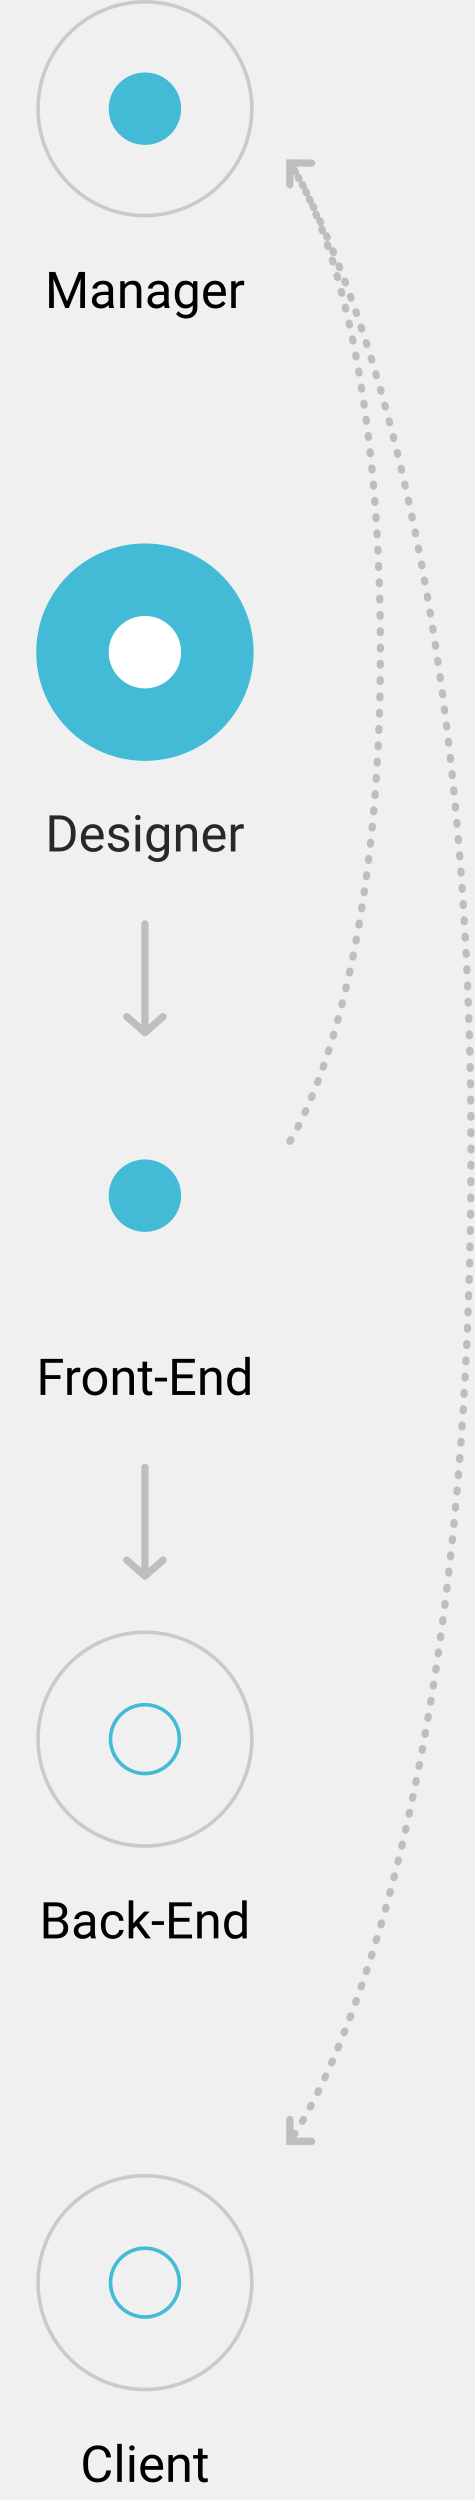
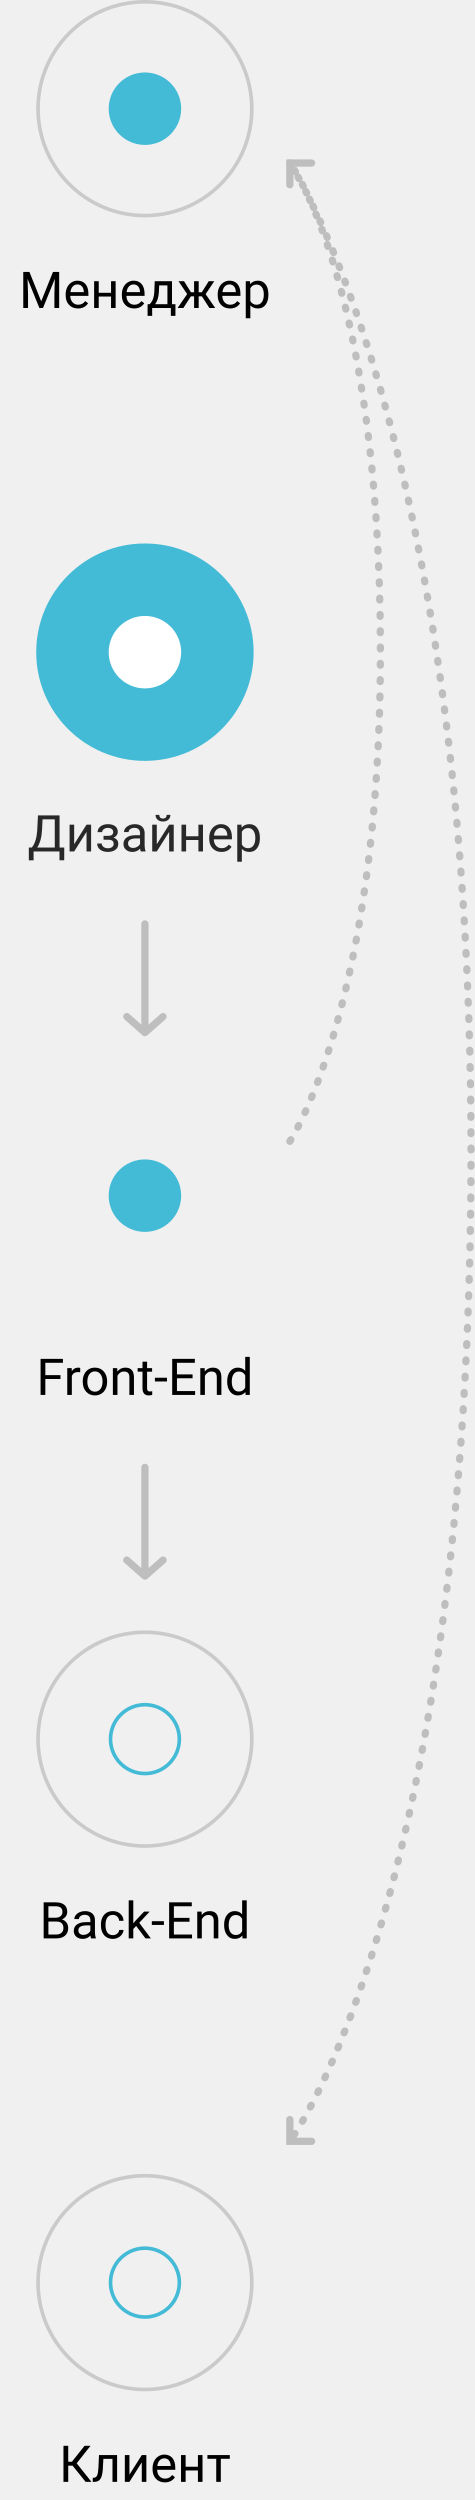
<svg xmlns="http://www.w3.org/2000/svg" width="131" height="690" viewBox="0 0 131 690" fill="none">
  <circle cx="40" cy="630" r="29.5" stroke="#CACACA" />
  <circle cx="40" cy="630" r="9.5" stroke="#43BAD6" />
-   <path d="M30.648 681.842C30.525 682.895 30.136 683.708 29.48 684.282C28.828 684.852 27.96 685.137 26.875 685.137C25.699 685.137 24.756 684.715 24.045 683.872C23.338 683.029 22.985 681.901 22.985 680.488V679.531C22.985 678.606 23.149 677.793 23.477 677.091C23.81 676.389 24.28 675.851 24.886 675.478C25.492 675.099 26.194 674.91 26.991 674.91C28.049 674.91 28.896 675.206 29.534 675.799C30.172 676.387 30.544 677.202 30.648 678.246H29.329C29.215 677.453 28.967 676.879 28.584 676.523C28.206 676.168 27.675 675.99 26.991 675.99C26.153 675.99 25.494 676.3 25.016 676.92C24.542 677.54 24.305 678.422 24.305 679.565V680.529C24.305 681.609 24.53 682.468 24.981 683.106C25.433 683.744 26.064 684.063 26.875 684.063C27.604 684.063 28.162 683.899 28.55 683.571C28.942 683.239 29.201 682.662 29.329 681.842H30.648ZM33.622 685H32.357V674.5H33.622V685ZM37.026 685H35.762V677.604H37.026V685ZM35.659 675.642C35.659 675.437 35.721 675.263 35.844 675.122C35.971 674.981 36.158 674.91 36.404 674.91C36.65 674.91 36.837 674.981 36.965 675.122C37.092 675.263 37.156 675.437 37.156 675.642C37.156 675.847 37.092 676.018 36.965 676.154C36.837 676.291 36.65 676.359 36.404 676.359C36.158 676.359 35.971 676.291 35.844 676.154C35.721 676.018 35.659 675.847 35.659 675.642ZM42.126 685.137C41.123 685.137 40.308 684.809 39.679 684.152C39.05 683.492 38.735 682.61 38.735 681.507V681.274C38.735 680.541 38.874 679.887 39.152 679.312C39.435 678.734 39.827 678.283 40.328 677.959C40.834 677.631 41.381 677.467 41.969 677.467C42.93 677.467 43.678 677.784 44.211 678.417C44.744 679.05 45.011 679.957 45.011 681.138V681.664H40C40.018 682.393 40.23 682.983 40.636 683.435C41.046 683.881 41.565 684.104 42.194 684.104C42.641 684.104 43.019 684.013 43.329 683.831C43.639 683.649 43.91 683.407 44.143 683.106L44.915 683.708C44.295 684.66 43.366 685.137 42.126 685.137ZM41.969 678.506C41.458 678.506 41.03 678.693 40.684 679.066C40.337 679.436 40.123 679.955 40.041 680.625H43.746V680.529C43.71 679.887 43.536 679.39 43.227 679.039C42.917 678.684 42.497 678.506 41.969 678.506ZM47.677 677.604L47.718 678.533C48.283 677.822 49.021 677.467 49.933 677.467C51.496 677.467 52.284 678.349 52.298 680.112V685H51.033V680.105C51.029 679.572 50.906 679.178 50.664 678.923C50.427 678.668 50.056 678.54 49.55 678.54C49.14 678.54 48.78 678.649 48.47 678.868C48.16 679.087 47.918 679.374 47.745 679.729V685H46.48V677.604H47.677ZM55.921 675.812V677.604H57.302V678.581H55.921V683.168C55.921 683.464 55.982 683.688 56.105 683.838C56.228 683.984 56.438 684.057 56.734 684.057C56.88 684.057 57.081 684.029 57.336 683.975V685C57.003 685.091 56.68 685.137 56.365 685.137C55.8 685.137 55.374 684.966 55.087 684.624C54.8 684.282 54.656 683.797 54.656 683.168V678.581H53.31V677.604H54.656V675.812H55.921Z" fill="black" />
-   <path d="M13.661 235V225.047H16.471C17.337 225.047 18.102 225.238 18.768 225.621C19.433 226.004 19.946 226.549 20.306 227.255C20.67 227.961 20.855 228.772 20.859 229.688V230.324C20.859 231.263 20.677 232.086 20.312 232.792C19.953 233.498 19.435 234.041 18.761 234.419C18.091 234.797 17.309 234.991 16.416 235H13.661ZM14.974 226.127V233.927H16.355C17.366 233.927 18.152 233.612 18.713 232.983C19.278 232.354 19.561 231.459 19.561 230.297V229.716C19.561 228.586 19.294 227.708 18.761 227.084C18.232 226.455 17.48 226.136 16.505 226.127H14.974ZM25.72 235.137C24.717 235.137 23.901 234.809 23.273 234.152C22.644 233.492 22.329 232.61 22.329 231.507V231.274C22.329 230.541 22.468 229.887 22.746 229.312C23.029 228.734 23.421 228.283 23.922 227.959C24.428 227.631 24.975 227.467 25.562 227.467C26.524 227.467 27.271 227.784 27.805 228.417C28.338 229.05 28.605 229.957 28.605 231.138V231.664H23.594C23.612 232.393 23.824 232.983 24.23 233.435C24.64 233.881 25.159 234.104 25.788 234.104C26.235 234.104 26.613 234.013 26.923 233.831C27.233 233.649 27.504 233.407 27.736 233.106L28.509 233.708C27.889 234.66 26.959 235.137 25.72 235.137ZM25.562 228.506C25.052 228.506 24.624 228.693 24.277 229.066C23.931 229.436 23.717 229.955 23.635 230.625H27.34V230.529C27.303 229.887 27.13 229.39 26.82 229.039C26.51 228.684 26.091 228.506 25.562 228.506ZM34.381 233.038C34.381 232.696 34.251 232.432 33.991 232.245C33.736 232.054 33.287 231.89 32.645 231.753C32.007 231.616 31.498 231.452 31.12 231.261C30.746 231.069 30.468 230.841 30.286 230.577C30.108 230.313 30.02 229.998 30.02 229.634C30.02 229.028 30.275 228.515 30.785 228.096C31.3 227.676 31.956 227.467 32.754 227.467C33.592 227.467 34.272 227.683 34.791 228.116C35.315 228.549 35.577 229.103 35.577 229.777H34.306C34.306 229.431 34.158 229.132 33.861 228.882C33.57 228.631 33.2 228.506 32.754 228.506C32.294 228.506 31.934 228.606 31.674 228.807C31.414 229.007 31.284 229.269 31.284 229.593C31.284 229.898 31.405 230.128 31.646 230.283C31.888 230.438 32.323 230.586 32.952 230.728C33.586 230.869 34.098 231.037 34.49 231.233C34.882 231.429 35.172 231.666 35.358 231.944C35.55 232.218 35.645 232.553 35.645 232.949C35.645 233.61 35.381 234.141 34.852 234.542C34.324 234.938 33.638 235.137 32.795 235.137C32.203 235.137 31.678 235.032 31.223 234.822C30.767 234.613 30.409 234.321 30.149 233.947C29.894 233.569 29.767 233.161 29.767 232.724H31.031C31.054 233.147 31.223 233.485 31.537 233.735C31.856 233.981 32.275 234.104 32.795 234.104C33.273 234.104 33.656 234.009 33.943 233.817C34.235 233.621 34.381 233.362 34.381 233.038ZM38.667 235H37.402V227.604H38.667V235ZM37.3 225.642C37.3 225.437 37.361 225.263 37.484 225.122C37.612 224.981 37.799 224.91 38.045 224.91C38.291 224.91 38.478 224.981 38.605 225.122C38.733 225.263 38.797 225.437 38.797 225.642C38.797 225.847 38.733 226.018 38.605 226.154C38.478 226.291 38.291 226.359 38.045 226.359C37.799 226.359 37.612 226.291 37.484 226.154C37.361 226.018 37.3 225.847 37.3 225.642ZM40.397 231.24C40.397 230.087 40.663 229.171 41.196 228.492C41.73 227.809 42.436 227.467 43.315 227.467C44.218 227.467 44.922 227.786 45.428 228.424L45.489 227.604H46.645V234.822C46.645 235.779 46.36 236.534 45.79 237.085C45.225 237.636 44.464 237.912 43.507 237.912C42.974 237.912 42.452 237.798 41.941 237.57C41.431 237.342 41.041 237.03 40.773 236.634L41.429 235.875C41.971 236.545 42.634 236.88 43.418 236.88C44.033 236.88 44.512 236.707 44.853 236.36C45.2 236.014 45.373 235.526 45.373 234.897V234.262C44.867 234.845 44.177 235.137 43.302 235.137C42.436 235.137 41.734 234.788 41.196 234.091C40.663 233.394 40.397 232.443 40.397 231.24ZM41.668 231.384C41.668 232.218 41.839 232.874 42.181 233.353C42.523 233.826 43.001 234.063 43.616 234.063C44.414 234.063 44.999 233.701 45.373 232.977V229.6C44.986 228.893 44.405 228.54 43.63 228.54C43.015 228.54 42.534 228.779 42.188 229.258C41.841 229.736 41.668 230.445 41.668 231.384ZM49.755 227.604L49.796 228.533C50.361 227.822 51.099 227.467 52.011 227.467C53.574 227.467 54.362 228.349 54.376 230.112V235H53.111V230.105C53.107 229.572 52.984 229.178 52.742 228.923C52.505 228.668 52.134 228.54 51.628 228.54C51.218 228.54 50.858 228.649 50.548 228.868C50.238 229.087 49.996 229.374 49.823 229.729V235H48.559V227.604H49.755ZM59.352 235.137C58.35 235.137 57.534 234.809 56.905 234.152C56.276 233.492 55.962 232.61 55.962 231.507V231.274C55.962 230.541 56.101 229.887 56.379 229.312C56.661 228.734 57.053 228.283 57.555 227.959C58.06 227.631 58.607 227.467 59.195 227.467C60.157 227.467 60.904 227.784 61.438 228.417C61.971 229.05 62.237 229.957 62.237 231.138V231.664H57.227C57.245 232.393 57.457 232.983 57.862 233.435C58.273 233.881 58.792 234.104 59.421 234.104C59.867 234.104 60.246 234.013 60.556 233.831C60.866 233.649 61.137 233.407 61.369 233.106L62.142 233.708C61.522 234.66 60.592 235.137 59.352 235.137ZM59.195 228.506C58.685 228.506 58.257 228.693 57.91 229.066C57.564 229.436 57.35 229.955 57.268 230.625H60.973V230.529C60.936 229.887 60.763 229.39 60.453 229.039C60.143 228.684 59.724 228.506 59.195 228.506ZM67.282 228.738C67.091 228.706 66.883 228.69 66.66 228.69C65.831 228.69 65.268 229.044 64.972 229.75V235H63.707V227.604H64.938L64.958 228.458C65.373 227.797 65.961 227.467 66.722 227.467C66.968 227.467 67.155 227.499 67.282 227.562V228.738Z" fill="#282828" />
+   <path d="M20.039 680.529H18.829V685H17.517V675.047H18.829V679.436H19.855L23.334 675.047H24.968L21.167 679.873L25.248 685H23.642L20.039 680.529ZM32.316 677.604V685H31.045V678.649H28.529L28.379 681.418C28.297 682.689 28.083 683.599 27.736 684.146C27.395 684.692 26.85 684.977 26.102 685H25.597V683.886L25.959 683.858C26.369 683.813 26.663 683.576 26.841 683.147C27.019 682.719 27.133 681.926 27.183 680.769L27.319 677.604H32.316ZM39.132 677.604H40.397V685H39.132V679.606L35.721 685H34.456V677.604H35.721V683.004L39.132 677.604ZM45.496 685.137C44.493 685.137 43.678 684.809 43.049 684.152C42.42 683.492 42.105 682.61 42.105 681.507V681.274C42.105 680.541 42.245 679.887 42.523 679.312C42.805 678.734 43.197 678.283 43.698 677.959C44.204 677.631 44.751 677.467 45.339 677.467C46.3 677.467 47.048 677.784 47.581 678.417C48.114 679.05 48.381 679.957 48.381 681.138V681.664H43.37C43.388 682.393 43.6 682.983 44.006 683.435C44.416 683.881 44.935 684.104 45.565 684.104C46.011 684.104 46.389 684.013 46.699 683.831C47.009 683.649 47.28 683.407 47.513 683.106L48.285 683.708C47.665 684.66 46.736 685.137 45.496 685.137ZM45.339 678.506C44.828 678.506 44.4 678.693 44.054 679.066C43.707 679.436 43.493 679.955 43.411 680.625H47.116V680.529C47.08 679.887 46.907 679.39 46.597 679.039C46.287 678.684 45.867 678.506 45.339 678.506ZM55.894 685H54.629V681.842H51.231V685H49.96V677.604H51.231V680.81H54.629V677.604H55.894V685ZM63.427 678.629H60.945V685H59.681V678.629H57.247V677.604H63.427V678.629Z" fill="black" />
+   <path d="M17.722 237.44H16.416V235H9.272V237.447H7.96L7.953 233.927H8.767C9.195 233.444 9.535 232.797 9.785 231.985C10.04 231.17 10.2 230.276 10.264 229.306L10.482 225.047H16.436V233.927H17.735L17.722 237.44ZM10.264 233.927H15.117V226.127H11.747L11.604 229.053C11.544 230.197 11.392 231.172 11.146 231.979C10.904 232.785 10.61 233.435 10.264 233.927ZM23.881 227.604H25.145V235H23.881V229.606L20.47 235H19.205V227.604H20.47V233.004L23.881 227.604ZM31.243 229.627C31.243 229.281 31.111 229.007 30.847 228.807C30.582 228.602 30.22 228.499 29.76 228.499C29.313 228.499 28.939 228.615 28.639 228.848C28.342 229.08 28.194 229.354 28.194 229.668H26.936C26.936 229.025 27.205 228.499 27.743 228.089C28.281 227.679 28.953 227.474 29.76 227.474C30.626 227.474 31.3 227.66 31.783 228.034C32.266 228.403 32.508 228.932 32.508 229.62C32.508 229.953 32.408 230.258 32.207 230.536C32.007 230.814 31.722 231.035 31.352 231.199C32.214 231.491 32.645 232.065 32.645 232.922C32.645 233.601 32.383 234.139 31.858 234.535C31.334 234.932 30.635 235.13 29.76 235.13C28.908 235.13 28.203 234.923 27.648 234.508C27.096 234.089 26.82 233.523 26.82 232.812H28.078C28.078 233.173 28.238 233.482 28.557 233.742C28.88 233.997 29.281 234.125 29.76 234.125C30.243 234.125 30.633 234.013 30.929 233.79C31.225 233.567 31.373 233.277 31.373 232.922C31.373 232.507 31.248 232.211 30.997 232.033C30.751 231.851 30.366 231.76 29.842 231.76H28.577V230.693H29.951C30.812 230.671 31.243 230.315 31.243 229.627ZM38.852 235C38.779 234.854 38.719 234.594 38.674 234.221C38.086 234.831 37.384 235.137 36.568 235.137C35.839 235.137 35.24 234.932 34.77 234.521C34.306 234.107 34.073 233.583 34.073 232.949C34.073 232.179 34.365 231.582 34.948 231.158C35.536 230.73 36.361 230.516 37.423 230.516H38.653V229.935C38.653 229.493 38.521 229.142 38.257 228.882C37.992 228.618 37.603 228.485 37.088 228.485C36.637 228.485 36.258 228.599 35.953 228.827C35.648 229.055 35.495 229.331 35.495 229.654H34.224C34.224 229.285 34.353 228.93 34.613 228.588C34.878 228.242 35.233 227.968 35.68 227.768C36.131 227.567 36.625 227.467 37.163 227.467C38.015 227.467 38.683 227.681 39.166 228.109C39.649 228.533 39.9 229.119 39.918 229.866V233.271C39.918 233.95 40.005 234.49 40.178 234.891V235H38.852ZM36.753 234.036C37.149 234.036 37.525 233.934 37.881 233.729C38.236 233.523 38.494 233.257 38.653 232.929V231.411H37.662C36.113 231.411 35.338 231.865 35.338 232.771C35.338 233.168 35.47 233.478 35.734 233.701C35.999 233.924 36.338 234.036 36.753 234.036ZM46.685 227.604H47.95V235H46.685V229.606L43.274 235H42.01V227.604H43.274V233.004L46.685 227.604ZM47.027 224.91C47.027 225.462 46.838 225.906 46.46 226.243C46.086 226.576 45.594 226.742 44.983 226.742C44.373 226.742 43.878 226.574 43.5 226.236C43.122 225.899 42.933 225.457 42.933 224.91H43.965C43.965 225.229 44.051 225.48 44.225 225.662C44.398 225.84 44.651 225.929 44.983 225.929C45.302 225.929 45.551 225.84 45.728 225.662C45.911 225.484 46.002 225.234 46.002 224.91H47.027ZM56.023 235H54.759V231.842H51.361V235H50.09V227.604H51.361V230.81H54.759V227.604H56.023V235ZM61.13 235.137C60.127 235.137 59.312 234.809 58.683 234.152C58.054 233.492 57.739 232.61 57.739 231.507V231.274C57.739 230.541 57.878 229.887 58.156 229.312C58.439 228.734 58.831 228.283 59.332 227.959C59.838 227.631 60.385 227.467 60.973 227.467C61.934 227.467 62.682 227.784 63.215 228.417C63.748 229.05 64.015 229.957 64.015 231.138V231.664H59.004C59.022 232.393 59.234 232.983 59.64 233.435C60.05 233.881 60.569 234.104 61.198 234.104C61.645 234.104 62.023 234.013 62.333 233.831C62.643 233.649 62.914 233.407 63.147 233.106L63.919 233.708C63.299 234.66 62.37 235.137 61.13 235.137ZM60.973 228.506C60.462 228.506 60.034 228.693 59.688 229.066C59.341 229.436 59.127 229.955 59.045 230.625H62.75V230.529C62.714 229.887 62.54 229.39 62.23 229.039C61.921 228.684 61.501 228.506 60.973 228.506ZM71.732 231.384C71.732 232.509 71.475 233.416 70.96 234.104C70.445 234.793 69.748 235.137 68.868 235.137C67.97 235.137 67.264 234.852 66.749 234.282V237.844H65.484V227.604H66.64L66.701 228.424C67.216 227.786 67.932 227.467 68.848 227.467C69.736 227.467 70.438 227.802 70.953 228.472C71.473 229.142 71.732 230.074 71.732 231.268V231.384ZM70.468 231.24C70.468 230.406 70.29 229.748 69.935 229.265C69.579 228.782 69.091 228.54 68.472 228.54C67.706 228.54 67.132 228.88 66.749 229.559V233.093C67.127 233.767 67.706 234.104 68.485 234.104C69.091 234.104 69.572 233.865 69.928 233.387C70.288 232.904 70.468 232.188 70.468 231.24Z" fill="#282828" />
  <circle cx="40" cy="180" r="30" fill="#43BAD6" />
  <circle cx="40" cy="180" r="10" fill="white" />
  <circle cx="40" cy="30" r="29.5" stroke="#CACACA" />
  <circle cx="40" cy="30" r="10" fill="#43BAD6" />
-   <path d="M15.247 75.047L18.501 83.168L21.755 75.047H23.457V85H22.145V81.124L22.268 76.94L19 85H17.995L14.734 76.961L14.864 81.124V85H13.552V75.047H15.247ZM30.143 85C30.07 84.854 30.01 84.594 29.965 84.221C29.377 84.831 28.675 85.137 27.859 85.137C27.13 85.137 26.531 84.932 26.061 84.522C25.597 84.107 25.364 83.583 25.364 82.949C25.364 82.179 25.656 81.582 26.239 81.158C26.827 80.73 27.652 80.516 28.714 80.516H29.944V79.935C29.944 79.493 29.812 79.142 29.548 78.882C29.284 78.618 28.894 78.485 28.379 78.485C27.928 78.485 27.549 78.599 27.244 78.827C26.939 79.055 26.786 79.331 26.786 79.654H25.515C25.515 79.285 25.645 78.93 25.904 78.588C26.169 78.242 26.524 77.968 26.971 77.768C27.422 77.567 27.916 77.467 28.454 77.467C29.306 77.467 29.974 77.681 30.457 78.109C30.94 78.533 31.191 79.119 31.209 79.866V83.27C31.209 83.95 31.296 84.49 31.469 84.891V85H30.143ZM28.044 84.036C28.44 84.036 28.816 83.934 29.172 83.728C29.527 83.523 29.785 83.257 29.944 82.929V81.411H28.953C27.404 81.411 26.629 81.865 26.629 82.772C26.629 83.168 26.761 83.478 27.025 83.701C27.29 83.924 27.629 84.036 28.044 84.036ZM34.388 77.603L34.429 78.533C34.994 77.822 35.732 77.467 36.644 77.467C38.207 77.467 38.995 78.349 39.009 80.112V85H37.744V80.106C37.74 79.572 37.617 79.178 37.375 78.923C37.138 78.668 36.767 78.54 36.261 78.54C35.851 78.54 35.491 78.649 35.181 78.868C34.871 79.087 34.629 79.374 34.456 79.73V85H33.191V77.603H34.388ZM45.482 85C45.41 84.854 45.35 84.594 45.305 84.221C44.717 84.831 44.015 85.137 43.199 85.137C42.47 85.137 41.871 84.932 41.401 84.522C40.937 84.107 40.704 83.583 40.704 82.949C40.704 82.179 40.996 81.582 41.579 81.158C42.167 80.73 42.992 80.516 44.054 80.516H45.284V79.935C45.284 79.493 45.152 79.142 44.888 78.882C44.623 78.618 44.234 78.485 43.719 78.485C43.268 78.485 42.889 78.599 42.584 78.827C42.279 79.055 42.126 79.331 42.126 79.654H40.855C40.855 79.285 40.984 78.93 41.244 78.588C41.508 78.242 41.864 77.968 42.31 77.768C42.762 77.567 43.256 77.467 43.794 77.467C44.646 77.467 45.314 77.681 45.797 78.109C46.28 78.533 46.531 79.119 46.549 79.866V83.27C46.549 83.95 46.635 84.49 46.809 84.891V85H45.482ZM43.384 84.036C43.78 84.036 44.156 83.934 44.512 83.728C44.867 83.523 45.125 83.257 45.284 82.929V81.411H44.293C42.743 81.411 41.969 81.865 41.969 82.772C41.969 83.168 42.101 83.478 42.365 83.701C42.63 83.924 42.969 84.036 43.384 84.036ZM48.23 81.24C48.23 80.087 48.497 79.171 49.03 78.492C49.563 77.809 50.27 77.467 51.149 77.467C52.052 77.467 52.756 77.786 53.262 78.424L53.323 77.603H54.478V84.822C54.478 85.779 54.194 86.534 53.624 87.085C53.059 87.636 52.298 87.912 51.341 87.912C50.808 87.912 50.286 87.798 49.775 87.57C49.265 87.342 48.875 87.03 48.606 86.634L49.263 85.875C49.805 86.545 50.468 86.88 51.252 86.88C51.867 86.88 52.346 86.707 52.688 86.36C53.034 86.014 53.207 85.526 53.207 84.897V84.262C52.701 84.845 52.011 85.137 51.136 85.137C50.27 85.137 49.568 84.788 49.03 84.091C48.497 83.394 48.23 82.443 48.23 81.24ZM49.502 81.384C49.502 82.218 49.673 82.874 50.015 83.353C50.356 83.826 50.835 84.064 51.45 84.064C52.248 84.064 52.833 83.701 53.207 82.977V79.6C52.82 78.893 52.239 78.54 51.464 78.54C50.849 78.54 50.368 78.779 50.022 79.258C49.675 79.736 49.502 80.445 49.502 81.384ZM59.462 85.137C58.459 85.137 57.644 84.809 57.015 84.152C56.386 83.492 56.071 82.61 56.071 81.507V81.274C56.071 80.541 56.21 79.887 56.488 79.312C56.771 78.734 57.163 78.283 57.664 77.959C58.17 77.631 58.717 77.467 59.305 77.467C60.266 77.467 61.014 77.784 61.547 78.417C62.08 79.05 62.347 79.957 62.347 81.138V81.664H57.336C57.354 82.393 57.566 82.983 57.972 83.435C58.382 83.881 58.901 84.105 59.53 84.105C59.977 84.105 60.355 84.013 60.665 83.831C60.975 83.649 61.246 83.407 61.478 83.106L62.251 83.708C61.631 84.66 60.702 85.137 59.462 85.137ZM59.305 78.506C58.794 78.506 58.366 78.693 58.02 79.066C57.673 79.436 57.459 79.955 57.377 80.625H61.082V80.529C61.046 79.887 60.872 79.39 60.562 79.039C60.253 78.684 59.833 78.506 59.305 78.506ZM67.392 78.738C67.2 78.706 66.993 78.69 66.769 78.69C65.94 78.69 65.377 79.044 65.081 79.75V85H63.816V77.603H65.047L65.067 78.458C65.482 77.797 66.07 77.467 66.831 77.467C67.077 77.467 67.264 77.499 67.392 77.562V78.738Z" fill="black" />
+   <path d="M8.117 75.047L11.371 83.168L14.625 75.047H16.327V85H15.015V81.124L15.138 76.94L11.87 85H10.865L7.604 76.961L7.734 81.124V85H6.422V75.047H8.117ZM21.516 85.137C20.513 85.137 19.697 84.809 19.068 84.152C18.439 83.492 18.125 82.61 18.125 81.507V81.274C18.125 80.541 18.264 79.887 18.542 79.312C18.825 78.734 19.216 78.283 19.718 77.959C20.224 77.631 20.77 77.467 21.358 77.467C22.32 77.467 23.067 77.784 23.601 78.417C24.134 79.05 24.4 79.957 24.4 81.138V81.664H19.39C19.408 82.393 19.62 82.983 20.025 83.435C20.436 83.881 20.955 84.105 21.584 84.105C22.031 84.105 22.409 84.013 22.719 83.831C23.029 83.649 23.3 83.407 23.532 83.106L24.305 83.708C23.685 84.66 22.755 85.137 21.516 85.137ZM21.358 78.506C20.848 78.506 20.42 78.693 20.073 79.066C19.727 79.436 19.513 79.955 19.431 80.625H23.136V80.529C23.099 79.887 22.926 79.39 22.616 79.039C22.306 78.684 21.887 78.506 21.358 78.506ZM31.913 85H30.648V81.842H27.251V85H25.98V77.603H27.251V80.81H30.648V77.603H31.913V85ZM37.02 85.137C36.017 85.137 35.201 84.809 34.572 84.152C33.943 83.492 33.629 82.61 33.629 81.507V81.274C33.629 80.541 33.768 79.887 34.046 79.312C34.328 78.734 34.72 78.283 35.222 77.959C35.727 77.631 36.274 77.467 36.862 77.467C37.824 77.467 38.571 77.784 39.105 78.417C39.638 79.05 39.904 79.957 39.904 81.138V81.664H34.894C34.912 82.393 35.124 82.983 35.529 83.435C35.94 83.881 36.459 84.105 37.088 84.105C37.535 84.105 37.913 84.013 38.223 83.831C38.533 83.649 38.804 83.407 39.036 83.106L39.809 83.708C39.189 84.66 38.259 85.137 37.02 85.137ZM36.862 78.506C36.352 78.506 35.923 78.693 35.577 79.066C35.231 79.436 35.017 79.955 34.935 80.625H38.64V80.529C38.603 79.887 38.43 79.39 38.12 79.039C37.81 78.684 37.391 78.506 36.862 78.506ZM41.312 83.968L41.75 83.428C42.242 82.79 42.523 81.833 42.591 80.557L42.707 77.603H47.472V83.968H48.422V87.174H47.157V85H41.996V87.174H40.731L40.738 83.968H41.312ZM42.81 83.968H46.207V78.772H43.931L43.855 80.536C43.778 82.008 43.429 83.152 42.81 83.968ZM55.723 81.787H54.834V85H53.569V81.787H52.681L50.609 85H49.01L51.655 81.172L49.263 77.603H50.794L52.701 80.666H53.569V77.603H54.834V80.666H55.695L57.616 77.603H59.148L56.748 81.179L59.394 85H57.794L55.723 81.787ZM63.475 85.137C62.472 85.137 61.656 84.809 61.027 84.152C60.398 83.492 60.084 82.61 60.084 81.507V81.274C60.084 80.541 60.223 79.887 60.501 79.312C60.783 78.734 61.175 78.283 61.677 77.959C62.183 77.631 62.73 77.467 63.317 77.467C64.279 77.467 65.026 77.784 65.56 78.417C66.093 79.05 66.359 79.957 66.359 81.138V81.664H61.349C61.367 82.393 61.579 82.983 61.984 83.435C62.395 83.881 62.914 84.105 63.543 84.105C63.99 84.105 64.368 84.013 64.678 83.831C64.988 83.649 65.259 83.407 65.491 83.106L66.264 83.708C65.644 84.66 64.714 85.137 63.475 85.137ZM63.317 78.506C62.807 78.506 62.379 78.693 62.032 79.066C61.686 79.436 61.472 79.955 61.39 80.625H65.095V80.529C65.058 79.887 64.885 79.39 64.575 79.039C64.265 78.684 63.846 78.506 63.317 78.506ZM74.077 81.384C74.077 82.509 73.82 83.416 73.305 84.105C72.79 84.793 72.092 85.137 71.213 85.137C70.315 85.137 69.609 84.852 69.094 84.282V87.844H67.829V77.603H68.984L69.046 78.424C69.561 77.786 70.276 77.467 71.192 77.467C72.081 77.467 72.783 77.802 73.298 78.472C73.817 79.142 74.077 80.074 74.077 81.268V81.384ZM72.812 81.24C72.812 80.406 72.635 79.748 72.279 79.265C71.924 78.782 71.436 78.54 70.816 78.54C70.051 78.54 69.477 78.88 69.094 79.559V83.093C69.472 83.767 70.051 84.105 70.83 84.105C71.436 84.105 71.917 83.865 72.272 83.387C72.632 82.904 72.812 82.188 72.812 81.24Z" fill="black" />
  <path d="M80 315C80 315 105 277.68 105 180C105 78.131 80 45 80 45" stroke="#BEBEBE" stroke-width="2" stroke-linecap="round" stroke-dasharray="0.5 4" />
  <path d="M80 51L80 45L86 45" stroke="#BEBEBE" stroke-width="2" stroke-linecap="round" />
  <path d="M80 45C80 45 130 120.47 130 318C130 524.001 80 591 80 591" stroke="#BEBEBE" stroke-width="2" stroke-linecap="round" stroke-dasharray="0.5 4" />
  <path d="M86 591L80 591L80 585" stroke="#BEBEBE" stroke-width="2" stroke-linecap="round" />
  <path d="M40 255L40 285M40 285L45 280.588M40 285L35 280.588" stroke="#BEBEBE" stroke-width="2" stroke-linecap="round" />
  <path d="M40 405L40 435M40 435L45 430.588M40 435L35 430.588" stroke="#BEBEBE" stroke-width="2" stroke-linecap="round" />
  <circle cx="40" cy="330" r="30" fill="#F0F0F0" />
  <circle cx="40" cy="330" r="10" fill="#43BAD6" />
  <path d="M16.689 380.604H12.513V385H11.2V375.047H17.366V376.127H12.513V379.531H16.689V380.604ZM22.138 378.738C21.946 378.706 21.739 378.69 21.516 378.69C20.686 378.69 20.123 379.044 19.827 379.75V385H18.562V377.604H19.793L19.814 378.458C20.228 377.797 20.816 377.467 21.577 377.467C21.823 377.467 22.01 377.499 22.138 377.562V378.738ZM22.835 381.233C22.835 380.509 22.976 379.857 23.259 379.278C23.546 378.7 23.942 378.253 24.448 377.938C24.959 377.624 25.54 377.467 26.191 377.467C27.199 377.467 28.012 377.815 28.632 378.513C29.256 379.21 29.568 380.137 29.568 381.295V381.384C29.568 382.104 29.429 382.751 29.151 383.325C28.878 383.895 28.484 384.339 27.969 384.658C27.458 384.977 26.87 385.137 26.205 385.137C25.203 385.137 24.389 384.788 23.765 384.091C23.145 383.394 22.835 382.471 22.835 381.322V381.233ZM24.106 381.384C24.106 382.204 24.296 382.863 24.674 383.359C25.057 383.856 25.567 384.104 26.205 384.104C26.848 384.104 27.358 383.854 27.736 383.353C28.115 382.847 28.304 382.14 28.304 381.233C28.304 380.422 28.11 379.766 27.723 379.265C27.34 378.759 26.829 378.506 26.191 378.506C25.567 378.506 25.064 378.754 24.681 379.251C24.298 379.748 24.106 380.459 24.106 381.384ZM32.351 377.604L32.392 378.533C32.957 377.822 33.695 377.467 34.606 377.467C36.17 377.467 36.958 378.349 36.972 380.112V385H35.707V380.105C35.703 379.572 35.579 379.178 35.338 378.923C35.101 378.668 34.73 378.54 34.224 378.54C33.813 378.54 33.453 378.649 33.144 378.868C32.834 379.087 32.592 379.374 32.419 379.729V385H31.154V377.604H32.351ZM40.595 375.812V377.604H41.976V378.581H40.595V383.168C40.595 383.464 40.656 383.688 40.779 383.838C40.902 383.984 41.112 384.057 41.408 384.057C41.554 384.057 41.755 384.029 42.01 383.975V385C41.677 385.091 41.353 385.137 41.039 385.137C40.474 385.137 40.048 384.966 39.761 384.624C39.474 384.282 39.33 383.797 39.33 383.168V378.581H37.983V377.604H39.33V375.812H40.595ZM46.091 381.288H42.755V380.256H46.091V381.288ZM53.152 380.399H48.839V383.927H53.85V385H47.526V375.047H53.781V376.127H48.839V379.326H53.152V380.399ZM56.481 377.604L56.523 378.533C57.088 377.822 57.826 377.467 58.737 377.467C60.3 377.467 61.089 378.349 61.102 380.112V385H59.838V380.105C59.833 379.572 59.71 379.178 59.469 378.923C59.232 378.668 58.86 378.54 58.355 378.54C57.944 378.54 57.584 378.649 57.274 378.868C56.965 379.087 56.723 379.374 56.55 379.729V385H55.285V377.604H56.481ZM62.702 381.24C62.702 380.105 62.971 379.194 63.509 378.506C64.046 377.813 64.751 377.467 65.621 377.467C66.487 377.467 67.173 377.763 67.679 378.355V374.5H68.943V385H67.781L67.72 384.207C67.214 384.827 66.51 385.137 65.607 385.137C64.751 385.137 64.051 384.786 63.509 384.084C62.971 383.382 62.702 382.466 62.702 381.336V381.24ZM63.967 381.384C63.967 382.222 64.14 382.879 64.486 383.353C64.833 383.826 65.311 384.063 65.922 384.063C66.724 384.063 67.31 383.703 67.679 382.983V379.586C67.3 378.889 66.719 378.54 65.936 378.54C65.316 378.54 64.833 378.779 64.486 379.258C64.14 379.736 63.967 380.445 63.967 381.384Z" fill="black" />
  <circle cx="40" cy="480" r="29.5" stroke="#CACACA" />
  <circle cx="40" cy="480" r="9.5" stroke="#43BAD6" />
  <path d="M12.048 535V525.047H15.302C16.382 525.047 17.193 525.27 17.735 525.717C18.282 526.163 18.556 526.824 18.556 527.699C18.556 528.164 18.424 528.576 18.159 528.937C17.895 529.292 17.535 529.568 17.079 529.764C17.617 529.914 18.041 530.201 18.351 530.625C18.665 531.044 18.822 531.546 18.822 532.129C18.822 533.022 18.533 533.724 17.954 534.234C17.375 534.745 16.557 535 15.5 535H12.048ZM13.36 530.345V533.927H15.527C16.138 533.927 16.619 533.77 16.97 533.455C17.325 533.136 17.503 532.699 17.503 532.143C17.503 530.944 16.851 530.345 15.548 530.345H13.36ZM13.36 529.292H15.343C15.917 529.292 16.375 529.148 16.717 528.861C17.063 528.574 17.236 528.185 17.236 527.692C17.236 527.146 17.077 526.749 16.758 526.503C16.439 526.252 15.954 526.127 15.302 526.127H13.36V529.292ZM25.139 535C25.066 534.854 25.006 534.594 24.961 534.221C24.373 534.831 23.671 535.137 22.855 535.137C22.126 535.137 21.527 534.932 21.058 534.521C20.593 534.107 20.36 533.583 20.36 532.949C20.36 532.179 20.652 531.582 21.235 531.158C21.823 530.73 22.648 530.516 23.71 530.516H24.94V529.935C24.94 529.493 24.808 529.142 24.544 528.882C24.28 528.618 23.89 528.485 23.375 528.485C22.924 528.485 22.546 528.599 22.24 528.827C21.935 529.055 21.782 529.331 21.782 529.654H20.511C20.511 529.285 20.641 528.93 20.9 528.588C21.165 528.242 21.52 527.968 21.967 527.768C22.418 527.567 22.912 527.467 23.45 527.467C24.302 527.467 24.97 527.681 25.453 528.109C25.936 528.533 26.187 529.119 26.205 529.866V533.271C26.205 533.95 26.292 534.49 26.465 534.891V535H25.139ZM23.04 534.036C23.436 534.036 23.812 533.934 24.168 533.729C24.523 533.523 24.781 533.257 24.94 532.929V531.411H23.949C22.4 531.411 21.625 531.865 21.625 532.771C21.625 533.168 21.757 533.478 22.021 533.701C22.286 533.924 22.625 534.036 23.04 534.036ZM31.154 534.104C31.605 534.104 32 533.968 32.337 533.694C32.674 533.421 32.861 533.079 32.898 532.669H34.094C34.071 533.093 33.925 533.496 33.656 533.879C33.387 534.262 33.027 534.567 32.576 534.795C32.13 535.023 31.656 535.137 31.154 535.137C30.147 535.137 29.345 534.802 28.748 534.132C28.156 533.457 27.859 532.537 27.859 531.37V531.158C27.859 530.438 27.991 529.798 28.256 529.237C28.52 528.677 28.898 528.242 29.391 527.932C29.887 527.622 30.473 527.467 31.148 527.467C31.977 527.467 32.665 527.715 33.212 528.212C33.763 528.709 34.057 529.354 34.094 530.146H32.898C32.861 529.668 32.679 529.276 32.351 528.971C32.027 528.661 31.626 528.506 31.148 528.506C30.505 528.506 30.006 528.738 29.65 529.203C29.299 529.663 29.124 530.331 29.124 531.206V531.445C29.124 532.298 29.299 532.954 29.65 533.414C30.001 533.874 30.503 534.104 31.154 534.104ZM37.58 531.575L36.787 532.402V535H35.523V524.5H36.787V530.851L37.464 530.037L39.768 527.604H41.306L38.428 530.693L41.641 535H40.157L37.58 531.575ZM45.243 531.288H41.907V530.256H45.243V531.288ZM52.305 530.399H47.991V533.927H53.002V535H46.679V525.047H52.934V526.127H47.991V529.326H52.305V530.399ZM55.634 527.604L55.675 528.533C56.24 527.822 56.978 527.467 57.89 527.467C59.453 527.467 60.241 528.349 60.255 530.112V535H58.99V530.105C58.986 529.572 58.863 529.178 58.621 528.923C58.384 528.668 58.013 528.54 57.507 528.54C57.097 528.54 56.737 528.649 56.427 528.868C56.117 529.087 55.875 529.374 55.702 529.729V535H54.438V527.604H55.634ZM61.855 531.24C61.855 530.105 62.123 529.194 62.661 528.506C63.199 527.813 63.903 527.467 64.773 527.467C65.639 527.467 66.325 527.763 66.831 528.355V524.5H68.096V535H66.934L66.872 534.207C66.366 534.827 65.662 535.137 64.76 535.137C63.903 535.137 63.203 534.786 62.661 534.084C62.123 533.382 61.855 532.466 61.855 531.336V531.24ZM63.119 531.384C63.119 532.222 63.292 532.879 63.639 533.353C63.985 533.826 64.463 534.063 65.074 534.063C65.876 534.063 66.462 533.703 66.831 532.983V529.586C66.453 528.889 65.872 528.54 65.088 528.54C64.468 528.54 63.985 528.779 63.639 529.258C63.292 529.736 63.119 530.445 63.119 531.384Z" fill="black" />
</svg>
